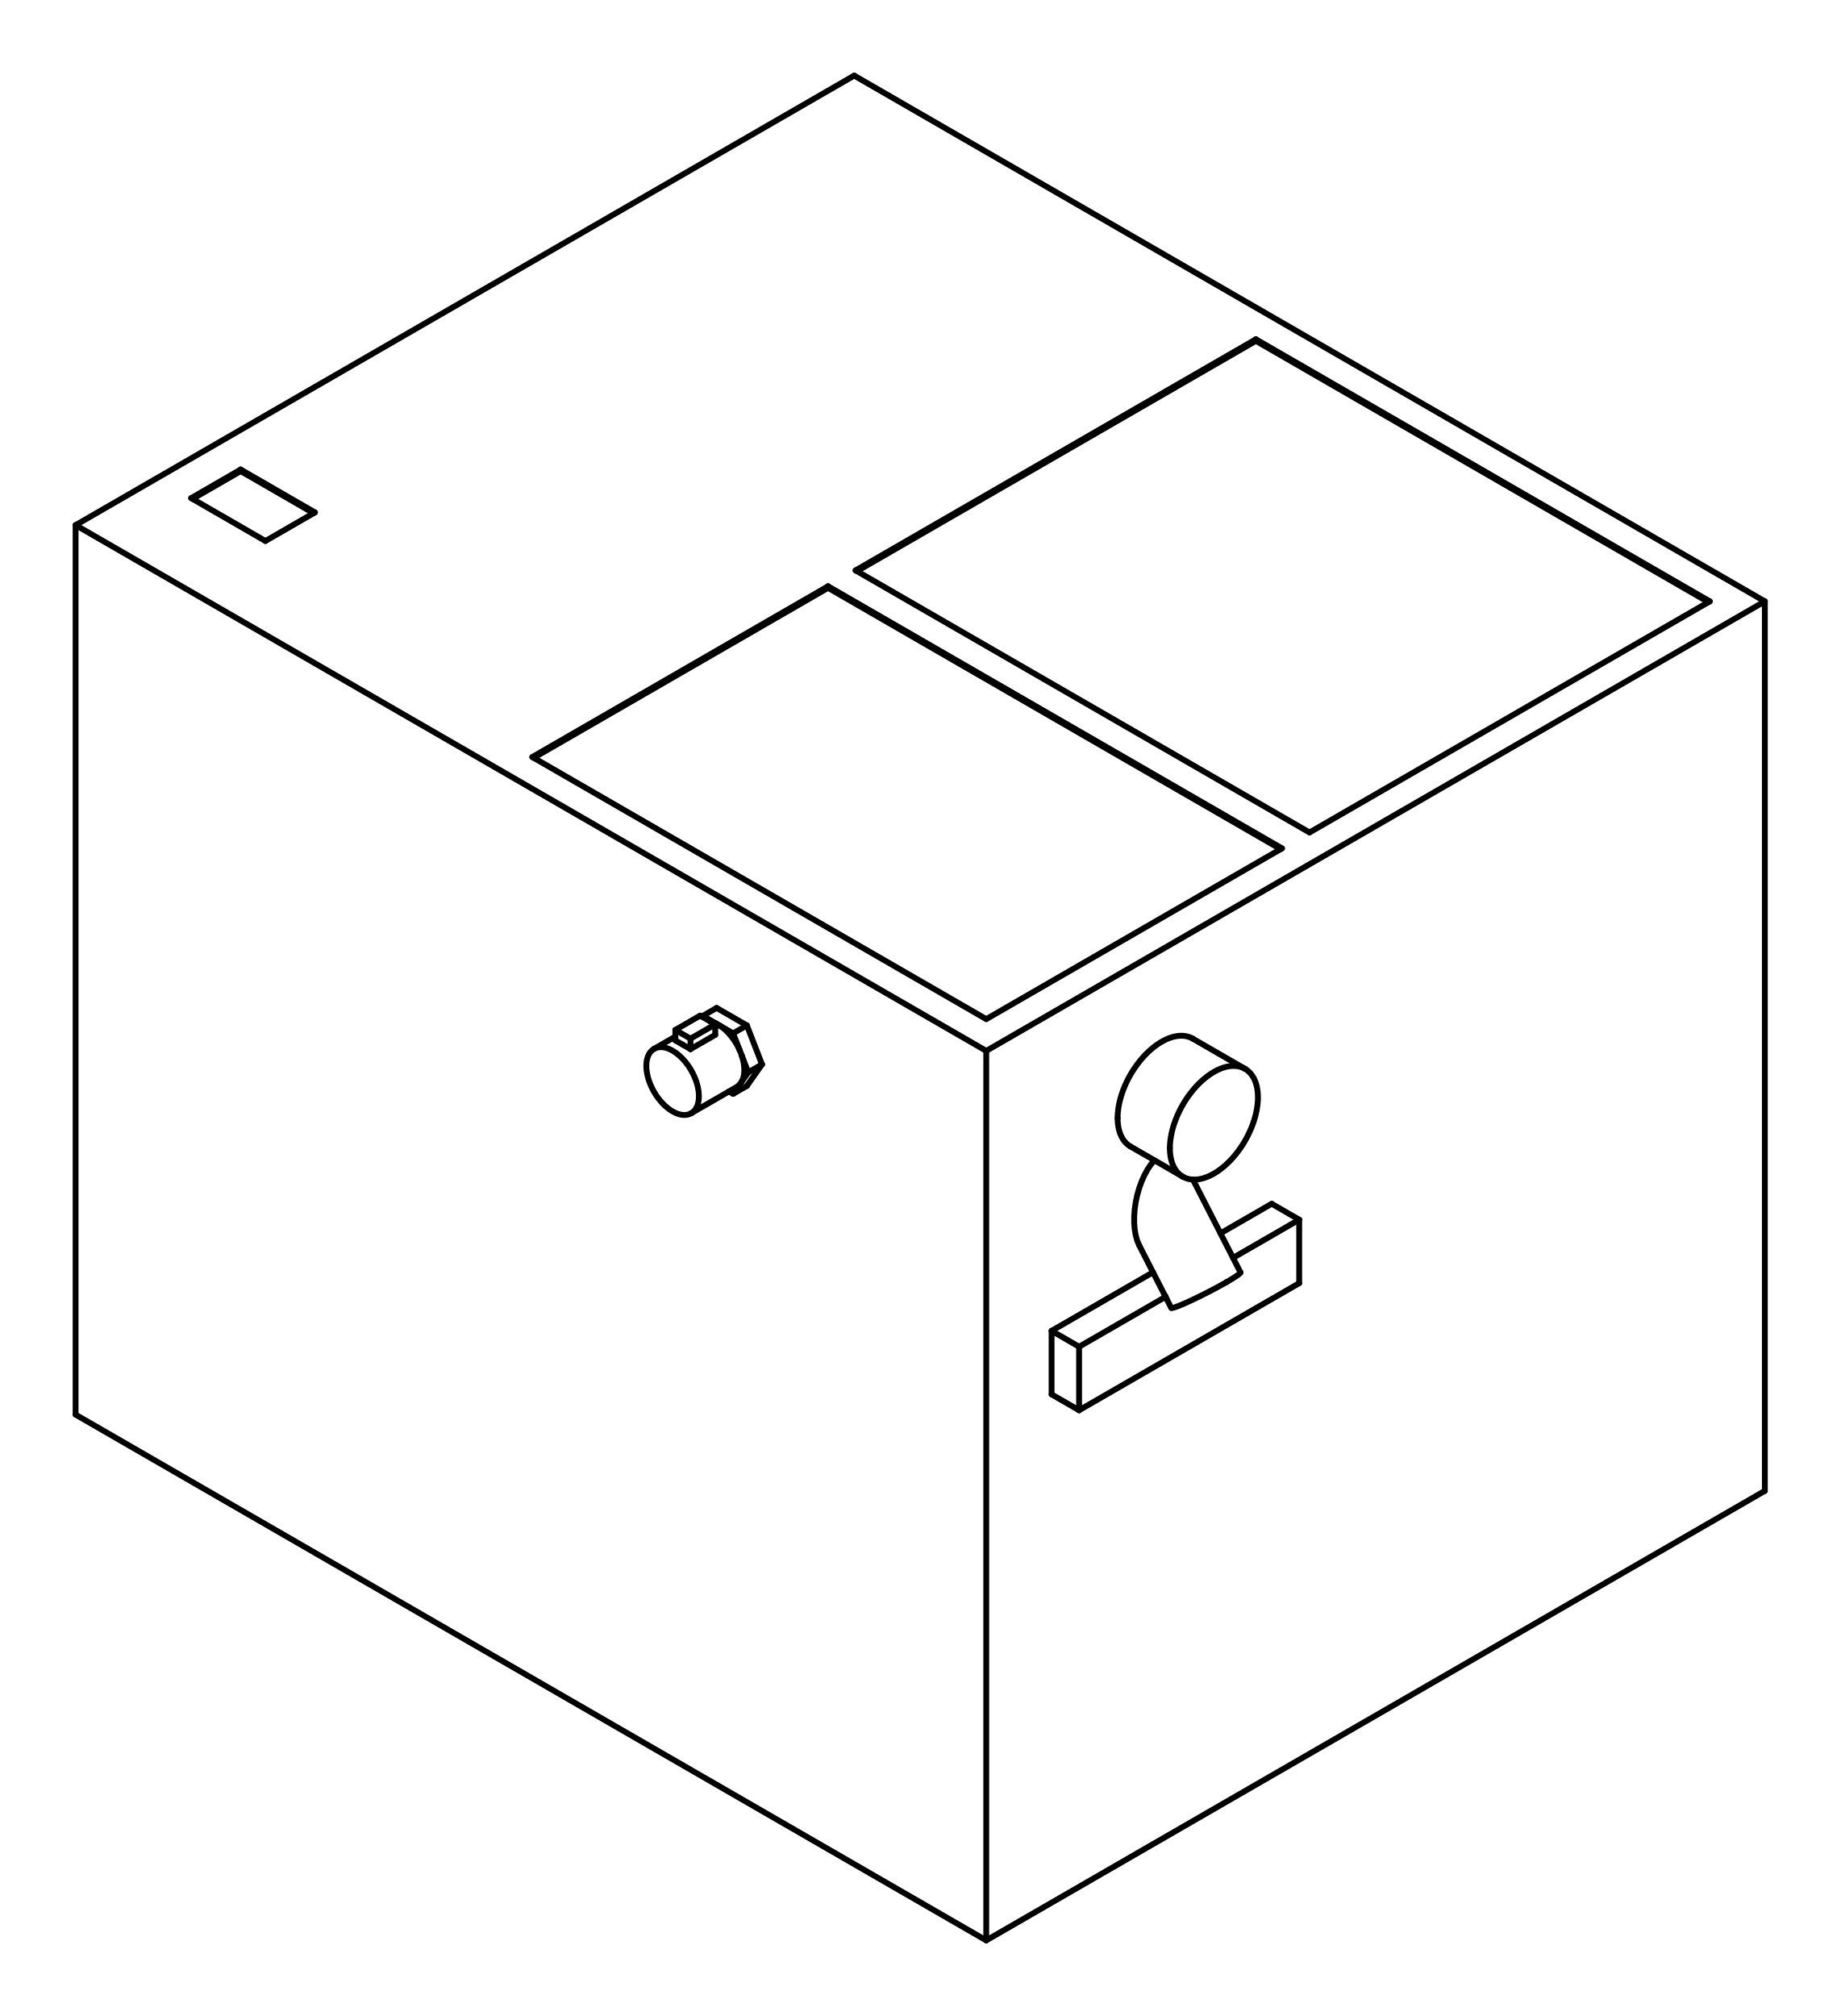
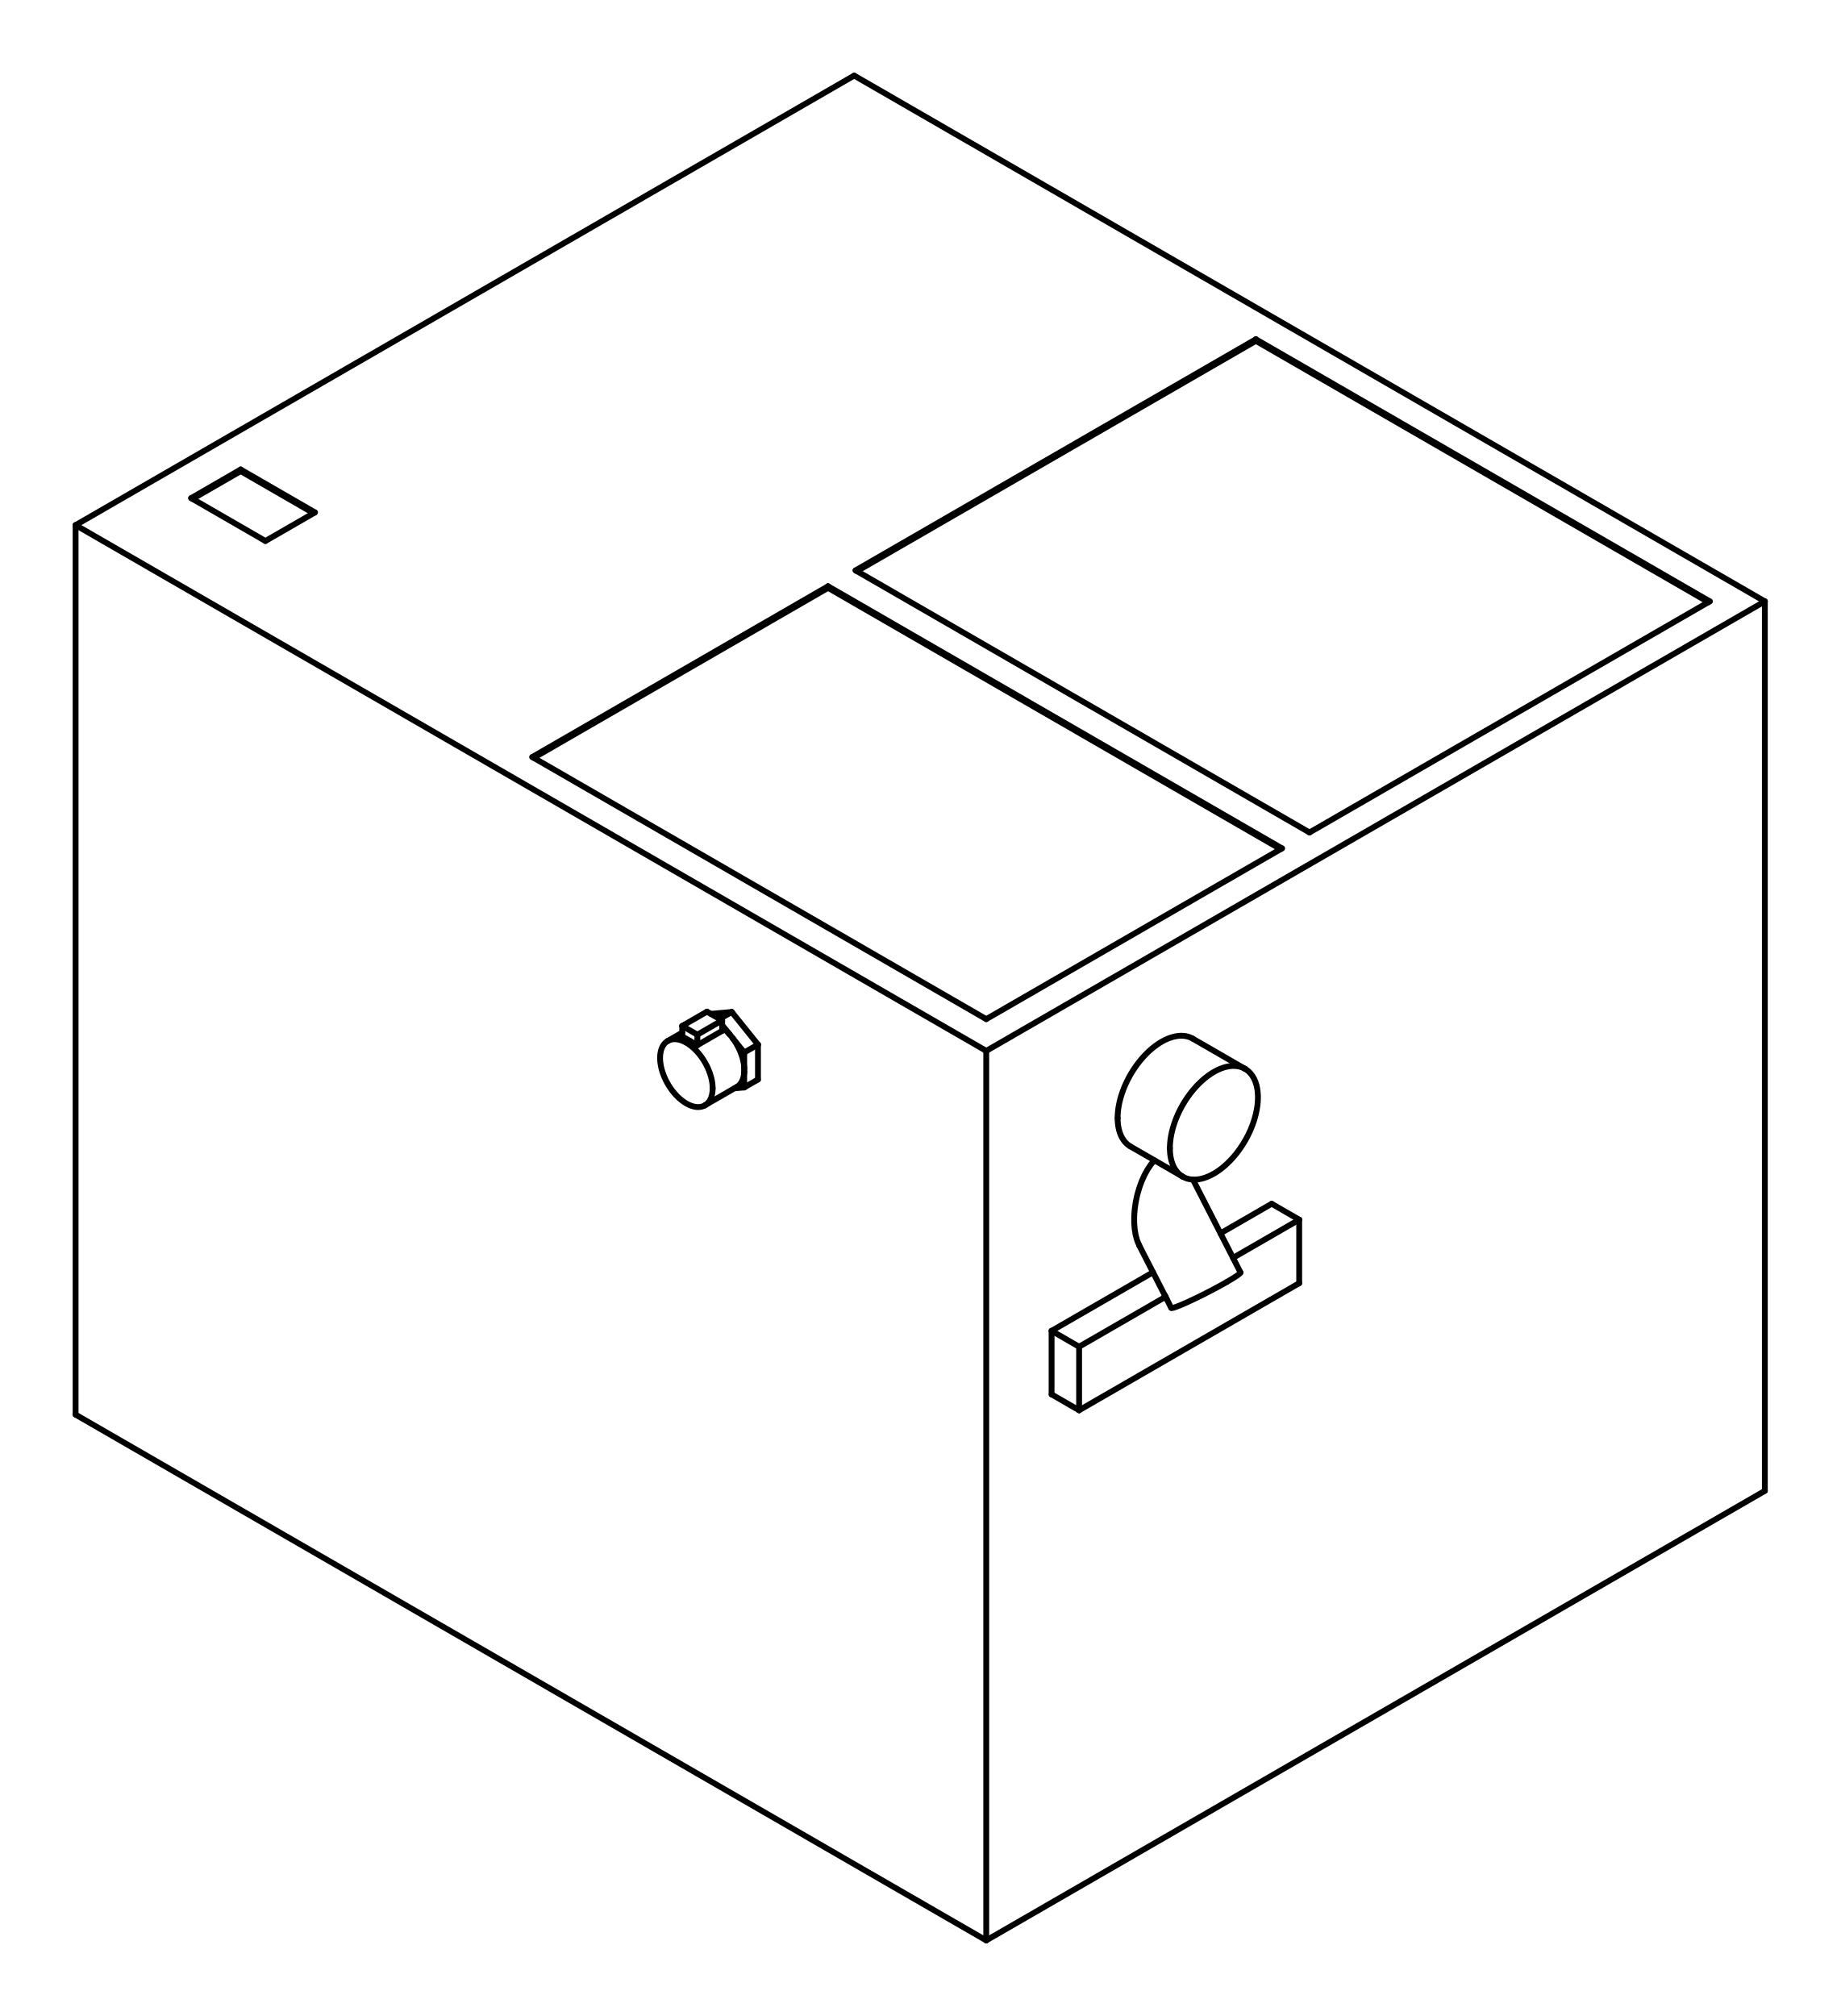
<svg xmlns="http://www.w3.org/2000/svg" width="730.336" height="800.0">
  <g transform="scale(1.543971, -1.543971)   translate(453.594,-383.1796)" stroke-width="1.5" fill="none">
    <g stroke="rgb(160,160,160)" fill="none" stroke-dasharray="1.5,1.5">

       </g>
    <g stroke="rgb(0,0,0)" fill="none" stroke-linecap="round" stroke-linejoin="round">
      <path d="M-3.1072058029880787e-15,228.619 L-234.052,363.749 " />
      <path d="M0.0,0.0 L-3.1072058029880787e-15,228.619 " />
      <path d="M0.0,0.0 L-200.111,-115.534 " />
      <path d="M-200.111,-115.534 L-434.164,19.596 " />
      <path d="M-234.052,363.749 L-434.164,248.215 " />
      <path d="M-434.164,19.596 L-434.164,248.215 " />
      <path d="M-3.1072058029880787e-15,228.619 L-200.111,113.085 " />
      <path d="M-200.111,113.085 L-434.164,248.215 " />
      <path d="M-130.815,295.98 L-233.699,236.58 " />
      <path d="M-14.142,228.619 L-130.815,295.98 " />
      <path d="M-233.699,236.58 L-117.026,169.219 " />
      <path d="M-117.026,169.219 L-14.142,228.619 " />
      <path d="M-240.77,232.497 L-316.784,188.611 " />
      <path d="M-316.784,188.611 L-200.111,121.25 " />
      <path d="M-200.111,121.25 L-124.097,165.136 " />
      <path d="M-124.097,165.136 L-240.77,232.497 " />
      <path d="M-391.737,262.504 L-404.465,255.155 " />
      <path d="M-372.645,251.481 L-391.737,262.504 " />
      <path d="M-404.465,255.155 L-385.373,244.132 " />
      <path d="M-385.373,244.132 L-372.645,251.481 " />
      <path d="M-200.111,-115.534 L-200.111,113.085 " />
      <path d="M-183.317,24.801 L-183.317,41.131 " />
      <path d="M-183.317,41.131 L-157.252,56.18 " />
      <path d="M-139.909,66.193 L-126.749,73.791 " />
      <path d="M-160.799,63.109 L-161.305,64.304 L-161.693,65.676 L-161.955,67.202 L-162.088,68.851 L-162.087,70.593 L-161.954,72.396 L-161.691,74.224 L-161.303,76.044 L-160.797,77.822 L-160.182,79.525 L-159.47,81.119 L-158.675,82.576 L-157.812,83.867 L-156.896,84.969 " />
      <path d="M-166.347,95.836 L-166.345,96.078 L-166.339,96.322 L-166.33,96.567 L-166.316,96.815 L-166.299,97.065 L-166.278,97.316 L-166.253,97.569 L-166.224,97.824 L-166.192,98.08 L-166.156,98.338 L-166.116,98.597 L-166.072,98.857 L-166.024,99.119 L-165.973,99.382 L-165.918,99.645 L-165.86,99.91 L-165.797,100.175 L-165.731,100.441 L-165.662,100.708 L-165.589,100.976 L-165.512,101.243 L-165.432,101.512 L-165.348,101.78 L-165.261,102.049 L-165.17,102.318 L-165.076,102.587 L-164.978,102.855 L-164.877,103.124 L-164.773,103.392 L-164.665,103.66 L-164.554,103.928 L-164.44,104.195 L-164.323,104.461 L-164.202,104.727 L-164.079,104.992 L-163.952,105.256 L-163.823,105.519 L-163.69,105.781 L-163.554,106.042 L-163.416,106.302 L-163.275,106.56 L-163.131,106.817 L-162.984,107.072 L-162.834,107.326 L-162.682,107.578 L-162.528,107.828 L-162.37,108.076 L-162.211,108.323 L-162.048,108.567 L-161.884,108.81 L-161.717,109.05 L-161.548,109.288 L-161.376,109.524 L-161.203,109.757 L-161.027,109.987 L-160.85,110.215 L-160.67,110.441 L-160.488,110.664 L-160.305,110.883 L-160.12,111.1 L-159.933,111.314 L-159.745,111.525 L-159.554,111.733 L-159.363,111.938 L-159.17,112.14 L-158.975,112.338 L-158.779,112.533 L-158.582,112.724 L-158.384,112.912 L-158.184,113.096 L-157.984,113.277 L-157.782,113.454 L-157.58,113.627 L-157.376,113.796 L-157.172,113.962 L-156.967,114.123 L-156.762,114.281 L-156.556,114.434 L-156.349,114.584 L-156.142,114.729 L-155.935,114.87 L-155.727,115.007 L-155.519,115.14 L-155.311,115.268 L-155.103,115.392 L-154.894,115.511 L-154.686,115.626 L-154.478,115.737 L-154.27,115.843 L-154.062,115.944 L-153.855,116.041 L-153.648,116.134 L-153.442,116.221 L-153.236,116.304 L-153.031,116.382 L-152.826,116.456 L-152.622,116.524 L-152.419,116.588 L-152.217,116.647 L-152.016,116.701 L-151.815,116.75 L-151.616,116.795 L-151.418,116.834 L-151.222,116.869 L-151.026,116.899 L-150.832,116.924 L-150.64,116.944 L-150.448,116.958 L-150.259,116.968 L-150.071,116.974 L-149.884,116.974 L-149.7,116.969 L-149.517,116.959 L-149.336,116.944 L-149.157,116.925 L-148.98,116.9 L-148.805,116.87 L-148.633,116.836 L-148.462,116.797 L-148.294,116.752 L-148.127,116.703 L-147.964,116.649 L-147.802,116.591 L-147.643,116.527 L-147.487,116.458 L-147.333,116.385 L-147.182,116.307 L-147.033,116.225 " />
      <path d="M-163.033,88.512 L-163.131,88.57 L-163.227,88.629 L-163.322,88.691 L-163.416,88.755 L-163.509,88.821 L-163.6,88.889 L-163.69,88.959 L-163.779,89.031 L-163.866,89.105 L-163.952,89.181 L-164.037,89.26 L-164.12,89.34 L-164.202,89.422 L-164.283,89.505 L-164.362,89.591 L-164.44,89.679 L-164.517,89.769 L-164.592,89.861 L-164.665,89.954 L-164.737,90.049 L-164.808,90.147 L-164.877,90.246 L-164.945,90.347 L-165.011,90.449 L-165.076,90.554 L-165.139,90.66 L-165.201,90.768 L-165.261,90.878 L-165.319,90.989 L-165.376,91.103 L-165.432,91.218 L-165.486,91.334 L-165.538,91.452 L-165.589,91.572 L-165.638,91.694 L-165.686,91.817 L-165.731,91.942 L-165.776,92.068 L-165.819,92.196 L-165.86,92.325 L-165.937,92.589 L-166.008,92.858 L-166.072,93.133 L-166.129,93.413 L-166.18,93.699 L-166.224,93.99 L-166.262,94.286 L-166.292,94.587 L-166.316,94.893 L-166.333,95.203 L-166.343,95.518 L-166.347,95.836 " />
-       <path d="M-261.63,104.083 L-257.741,109.615 " />
-       <path d="M-257.741,109.615 L-261.63,119.637 " />
-       <path d="M-261.63,119.637 L-269.407,124.128 " />
+       <path d="M-258.783,114.707 L-265.519,123.086 " />
+       <path d="M-265.519,123.086 L-270.906,122.604 " />
+       <path d="M-258.783,105.727 L-258.783,114.707 " />
      <path d="M-130.815,295.98 L-130.815,295.572 " />
      <path d="M-130.815,295.572 L-233.345,236.376 " />
      <path d="M-14.496,228.415 L-130.815,295.572 " />
      <path d="M-240.77,232.497 L-240.77,232.089 " />
      <path d="M-240.77,232.089 L-316.43,188.407 " />
      <path d="M-124.451,164.932 L-240.77,232.089 " />
      <path d="M-391.737,262.504 L-391.737,262.095 " />
      <path d="M-391.737,262.095 L-404.112,254.951 " />
      <path d="M-372.999,251.277 L-391.737,262.095 " />
      <path d="M-183.317,24.801 L-176.246,20.719 " />
      <path d="M-119.678,53.378 L-176.246,20.719 " />
      <path d="M-183.317,41.131 L-176.246,37.049 " />
      <path d="M-176.246,20.719 L-176.246,37.049 " />
      <path d="M-126.749,73.791 L-119.678,69.708 " />
      <path d="M-136.683,59.89 L-119.678,69.708 " />
      <path d="M-154.276,50.365 L-154.258,50.331 L-154.24,50.297 L-154.222,50.263 L-154.204,50.229 L-154.185,50.195 L-154.166,50.161 L-154.147,50.127 L-154.127,50.094 L-154.107,50.06 L-154.087,50.026 L-154.067,49.992 L-154.046,49.958 L-154.025,49.924 L-154.004,49.89 " />
      <path d="M-176.246,37.049 L-154.004,49.89 " />
      <path d="M-119.678,69.708 L-119.678,53.378 " />
      <path d="M-138.253,53.715 L-138.749,53.431 L-139.268,53.138 L-139.807,52.839 L-140.365,52.533 L-140.938,52.223 L-141.523,51.91 L-142.119,51.596 L-142.722,51.282 L-143.329,50.969 L-143.938,50.659 L-144.546,50.353 L-145.149,50.053 L-145.746,49.761 L-146.333,49.477 L-146.908,49.203 L-147.467,48.94 L-148.009,48.689 L-148.53,48.452 L-149.029,48.23 L-149.502,48.023 L-149.949,47.833 L-150.366,47.661 L-150.751,47.507 L-151.104,47.372 L-151.422,47.257 L-151.704,47.162 L-151.83,47.123 L-151.948,47.088 L-152.055,47.059 L-152.153,47.035 L-152.241,47.017 L-152.319,47.003 L-152.387,46.996 L-152.444,46.993 L-152.492,46.996 L-152.529,47.004 L-152.543,47.01 L-152.555,47.018 L-152.565,47.027 L-152.572,47.037 " />
      <path d="M-153.728,49.296 L-153.749,49.337 L-153.769,49.378 L-153.79,49.419 L-153.81,49.461 L-153.83,49.502 L-153.85,49.544 L-153.87,49.587 L-153.889,49.629 L-153.909,49.672 L-153.928,49.715 L-153.947,49.759 L-153.966,49.802 L-153.985,49.846 L-154.004,49.89 " />
      <path d="M-134.769,56.15 L-134.765,56.14 L-134.763,56.129 L-134.765,56.105 L-134.775,56.076 L-134.793,56.043 L-134.819,56.006 L-134.853,55.965 L-134.894,55.92 L-134.944,55.872 L-135.001,55.82 L-135.066,55.764 L-135.218,55.64 L-135.401,55.503 L-135.613,55.352 L-135.853,55.187 L-136.121,55.009 L-136.416,54.82 L-136.737,54.619 L-137.082,54.407 L-137.451,54.185 L-137.842,53.954 L-138.253,53.715 " />
      <path d="M-152.912,88.08 L-152.91,88.321 L-152.904,88.565 L-152.895,88.811 L-152.881,89.058 L-152.864,89.308 L-152.843,89.559 L-152.818,89.812 L-152.789,90.067 L-152.757,90.323 L-152.721,90.581 L-152.681,90.84 L-152.637,91.101 L-152.589,91.362 L-152.538,91.625 L-152.483,91.889 L-152.425,92.153 L-152.362,92.419 L-152.296,92.685 L-152.227,92.952 L-152.154,93.219 L-152.077,93.487 L-151.997,93.755 L-151.913,94.024 L-151.826,94.292 L-151.735,94.561 L-151.641,94.83 L-151.543,95.099 L-151.442,95.367 L-151.338,95.636 L-151.23,95.904 L-151.119,96.171 L-151.005,96.438 L-150.888,96.705 L-150.767,96.97 L-150.644,97.235 L-150.517,97.499 L-150.388,97.762 L-150.255,98.024 L-150.119,98.285 L-149.981,98.545 L-149.84,98.803 L-149.696,99.06 L-149.549,99.315 L-149.399,99.569 L-149.247,99.821 L-149.093,100.071 L-148.935,100.32 L-148.775,100.566 L-148.613,100.811 L-148.449,101.053 L-148.282,101.293 L-148.113,101.531 L-147.941,101.767 L-147.768,102 L-147.592,102.231 L-147.415,102.459 L-147.235,102.684 L-147.053,102.907 L-146.87,103.127 L-146.685,103.344 L-146.498,103.558 L-146.309,103.769 L-146.119,103.977 L-145.928,104.181 L-145.735,104.383 L-145.54,104.581 L-145.344,104.776 L-145.147,104.967 L-144.949,105.155 L-144.749,105.339 L-144.549,105.52 L-144.347,105.697 L-144.145,105.87 L-143.941,106.039 L-143.737,106.205 L-143.532,106.366 L-143.327,106.524 L-143.121,106.678 L-142.914,106.827 L-142.707,106.972 L-142.5,107.113 L-142.292,107.25 L-142.084,107.383 L-141.876,107.511 L-141.668,107.635 L-141.459,107.755 L-141.251,107.87 L-141.043,107.98 L-140.835,108.086 L-140.627,108.188 L-140.42,108.285 L-140.213,108.377 L-140.007,108.464 L-139.801,108.547 L-139.596,108.625 L-139.391,108.699 L-139.187,108.767 L-138.984,108.831 L-138.782,108.89 L-138.581,108.944 L-138.38,108.994 L-138.181,109.038 L-137.983,109.078 L-137.787,109.112 L-137.591,109.142 L-137.397,109.167 L-137.205,109.187 L-137.013,109.202 L-136.824,109.212 L-136.636,109.217 L-136.449,109.217 L-136.265,109.212 L-136.082,109.202 L-135.901,109.188 L-135.722,109.168 L-135.545,109.143 L-135.37,109.114 L-135.198,109.079 L-135.027,109.04 L-134.859,108.996 L-134.692,108.947 L-134.529,108.893 L-134.367,108.834 L-134.208,108.77 L-134.052,108.702 L-133.898,108.629 L-133.747,108.551 L-133.598,108.468 " />
      <path d="M-133.598,108.468 L-133.501,108.41 L-133.404,108.35 L-133.309,108.289 L-133.215,108.225 L-133.123,108.159 L-133.031,108.091 L-132.941,108.021 L-132.853,107.949 L-132.765,107.874 L-132.679,107.798 L-132.594,107.72 L-132.511,107.64 L-132.429,107.558 L-132.348,107.474 L-132.269,107.388 L-132.191,107.301 L-132.115,107.211 L-132.04,107.119 L-131.966,107.026 L-131.894,106.93 L-131.823,106.833 L-131.754,106.734 L-131.687,106.633 L-131.62,106.531 L-131.556,106.426 L-131.492,106.32 L-131.431,106.212 L-131.371,106.102 L-131.312,105.99 L-131.255,105.877 L-131.2,105.762 L-131.146,105.646 L-131.093,105.527 L-131.043,105.407 L-130.993,105.286 L-130.946,105.163 L-130.9,105.038 L-130.855,104.912 L-130.813,104.784 L-130.772,104.655 L-130.694,104.391 L-130.623,104.122 L-130.559,103.847 L-130.502,103.567 L-130.451,103.281 L-130.407,102.99 L-130.37,102.694 L-130.339,102.393 L-130.315,102.087 L-130.298,101.777 L-130.288,101.462 L-130.284,101.144 L-130.288,100.821 L-130.298,100.495 L-130.315,100.165 L-130.339,99.832 L-130.37,99.495 L-130.407,99.156 L-130.451,98.814 L-130.502,98.469 L-130.559,98.122 L-130.623,97.773 L-130.694,97.423 L-130.772,97.07 L-130.855,96.716 L-130.946,96.361 L-131.043,96.004 L-131.146,95.647 L-131.255,95.289 L-131.371,94.931 L-131.492,94.572 L-131.62,94.214 L-131.754,93.856 L-131.894,93.498 L-132.04,93.141 L-132.191,92.785 L-132.348,92.43 L-132.511,92.076 L-132.679,91.724 L-132.853,91.373 L-133.031,91.025 L-133.215,90.678 L-133.404,90.334 L-133.598,89.993 L-133.797,89.654 L-134,89.318 L-134.208,88.986 L-134.421,88.657 L-134.638,88.331 L-134.859,88.01 L-135.084,87.692 L-135.313,87.378 L-135.545,87.069 L-135.782,86.764 L-136.022,86.464 L-136.265,86.169 L-136.511,85.879 L-136.761,85.595 L-137.013,85.315 L-137.269,85.042 L-137.526,84.774 L-137.787,84.512 L-138.049,84.256 L-138.314,84.006 L-138.581,83.763 L-138.849,83.526 L-139.119,83.296 L-139.391,83.073 L-139.664,82.857 L-139.938,82.647 L-140.213,82.445 L-140.489,82.251 L-140.766,82.064 L-141.043,81.884 L-141.32,81.712 L-141.598,81.548 L-141.876,81.391 L-142.153,81.243 L-142.43,81.102 L-142.707,80.97 L-142.983,80.846 L-143.258,80.731 L-143.532,80.623 L-143.805,80.524 L-144.077,80.434 L-144.347,80.352 L-144.616,80.279 L-144.882,80.214 L-145.015,80.185 L-145.147,80.158 L-145.279,80.133 L-145.41,80.111 L-145.54,80.09 L-145.67,80.072 L-145.799,80.056 L-145.928,80.042 L-146.056,80.031 L-146.183,80.021 L-146.309,80.014 L-146.435,80.009 L-146.561,80.006 L-146.685,80.006 L-146.809,80.007 L-146.931,80.011 L-147.053,80.017 L-147.175,80.025 L-147.295,80.036 L-147.415,80.048 L-147.533,80.063 L-147.651,80.08 L-147.768,80.099 L-147.884,80.12 L-147.999,80.144 L-148.113,80.169 L-148.226,80.197 L-148.338,80.227 L-148.449,80.26 L-148.559,80.294 L-148.668,80.33 L-148.775,80.369 L-148.882,80.41 L-148.988,80.453 L-149.093,80.498 L-149.196,80.545 L-149.298,80.595 L-149.399,80.646 L-149.499,80.699 L-149.598,80.755 " />
      <path d="M-149.598,80.755 L-149.696,80.813 L-149.792,80.873 L-149.887,80.935 L-149.981,80.998 L-150.074,81.064 L-150.165,81.132 L-150.255,81.203 L-150.344,81.275 L-150.431,81.349 L-150.517,81.425 L-150.602,81.503 L-150.685,81.583 L-150.767,81.665 L-150.848,81.749 L-150.927,81.835 L-151.005,81.922 L-151.082,82.012 L-151.157,82.104 L-151.23,82.197 L-151.302,82.293 L-151.373,82.39 L-151.442,82.489 L-151.51,82.59 L-151.576,82.693 L-151.641,82.797 L-151.704,82.903 L-151.765,83.011 L-151.826,83.121 L-151.884,83.233 L-151.941,83.346 L-151.997,83.461 L-152.051,83.577 L-152.103,83.696 L-152.154,83.816 L-152.203,83.937 L-152.25,84.06 L-152.296,84.185 L-152.341,84.311 L-152.384,84.439 L-152.425,84.569 L-152.502,84.832 L-152.573,85.101 L-152.637,85.376 L-152.694,85.656 L-152.745,85.942 L-152.789,86.233 L-152.827,86.53 L-152.857,86.831 L-152.881,87.136 L-152.898,87.446 L-152.908,87.761 L-152.912,88.08 " />
-       <path d="M-269.407,124.128 L-272.943,122.086 " />
-       <path d="M-272.943,122.086 L-273.116,121.84 " />
-       <path d="M-261.63,104.083 L-265.166,102.042 " />
-       <path d="M-266.239,102.662 L-265.166,102.042 " />
-       <path d="M-257.741,109.615 L-261.277,107.574 " />
-       <path d="M-265.166,102.042 L-263.465,104.461 " />
-       <path d="M-262.977,105.155 L-261.277,107.574 " />
-       <path d="M-261.63,119.637 L-265.166,117.596 " />
-       <path d="M-261.277,107.574 L-262.977,111.956 " />
-       <path d="M-263.465,113.214 L-265.166,117.596 " />
-       <path d="M-265.166,117.596 L-268.566,119.559 " />
-       <path d="M-269.542,120.123 L-272.943,122.086 " />
-       <path d="M-269.542,120.123 L-269.741,120.218 L-269.938,120.305 L-270.135,120.385 L-270.331,120.458 L-270.526,120.524 L-270.72,120.582 L-270.912,120.633 L-271.103,120.677 " />
-       <path d="M-264.279,103.794 L-264.167,103.861 L-264.058,103.933 L-263.952,104.01 L-263.849,104.091 L-263.749,104.177 L-263.651,104.267 L-263.557,104.362 L-263.465,104.461 " />
-       <path d="M-263.465,104.461 L-263.398,104.539 L-263.332,104.62 L-263.268,104.703 L-263.206,104.789 L-263.146,104.877 L-263.088,104.967 L-263.031,105.06 L-262.977,105.155 " />
-       <path d="M-262.977,105.155 L-262.897,105.308 L-262.821,105.466 L-262.75,105.629 L-262.684,105.798 L-262.624,105.971 L-262.568,106.149 L-262.518,106.332 L-262.472,106.52 L-262.432,106.712 L-262.398,106.908 L-262.368,107.108 L-262.344,107.312 L-262.325,107.52 L-262.312,107.732 L-262.304,107.947 L-262.301,108.165 L-262.304,108.387 L-262.312,108.611 L-262.325,108.838 L-262.344,109.068 L-262.368,109.3 L-262.398,109.534 L-262.432,109.77 L-262.472,110.009 L-262.518,110.248 L-262.568,110.489 L-262.624,110.732 L-262.684,110.975 L-262.75,111.22 L-262.821,111.465 L-262.897,111.71 L-262.977,111.956 " />
-       <path d="M-262.977,111.956 L-263.088,112.271 L-263.206,112.586 L-263.332,112.901 L-263.465,113.214 " />
-       <path d="M-263.465,113.214 L-263.575,113.458 L-263.688,113.7 L-263.806,113.941 L-263.928,114.18 L-264.054,114.417 L-264.184,114.653 L-264.317,114.887 L-264.455,115.118 L-264.596,115.347 L-264.741,115.574 L-264.889,115.797 L-265.041,116.018 L-265.196,116.236 L-265.353,116.45 L-265.514,116.661 L-265.678,116.868 L-265.844,117.071 L-266.013,117.27 L-266.184,117.465 L-266.357,117.656 L-266.533,117.842 L-266.711,118.024 L-266.89,118.201 L-267.072,118.373 L-267.254,118.541 L-267.439,118.703 L-267.624,118.859 L-267.811,119.011 L-267.998,119.156 L-268.187,119.296 L-268.376,119.431 L-268.566,119.559 " />
-       <path d="M-268.566,119.559 L-268.688,119.639 L-268.81,119.716 L-268.932,119.79 L-269.054,119.862 L-269.176,119.931 L-269.298,119.998 L-269.42,120.062 L-269.542,120.123 " />
-       <path d="M-287.474,109.227 L-287.473,109.083 L-287.47,108.937 L-287.464,108.79 L-287.456,108.643 L-287.446,108.494 L-287.433,108.344 L-287.418,108.193 L-287.401,108.04 L-287.382,107.888 L-287.36,107.734 L-287.336,107.579 L-287.31,107.424 L-287.282,107.268 L-287.251,107.111 L-287.218,106.953 L-287.183,106.795 L-287.146,106.637 L-287.107,106.478 L-287.022,106.159 L-286.928,105.839 L-286.826,105.519 L-286.716,105.198 L-286.597,104.877 L-286.47,104.557 L-286.336,104.238 L-286.194,103.92 L-286.045,103.604 L-285.888,103.291 L-285.725,102.98 L-285.555,102.673 L-285.378,102.369 L-285.195,102.069 L-285.005,101.774 L-284.81,101.483 L-284.61,101.198 L-284.404,100.918 L-284.193,100.644 L-283.978,100.377 L-283.758,100.116 L-283.533,99.862 L-283.306,99.616 L-283.074,99.378 L-282.84,99.147 L-282.721,99.035 L-282.602,98.925 L-282.483,98.817 L-282.362,98.712 L-282.241,98.608 L-282.12,98.507 L-281.998,98.408 L-281.876,98.312 L-281.753,98.218 L-281.63,98.126 L-281.507,98.037 L-281.383,97.95 L-281.259,97.866 L-281.135,97.784 L-281.011,97.705 L-280.887,97.629 L-280.763,97.555 L-280.639,97.483 L-280.514,97.415 L-280.39,97.349 L-280.266,97.285 L-280.142,97.225 L-280.018,97.167 L-279.895,97.112 L-279.772,97.06 L-279.649,97.01 L-279.526,96.964 L-279.404,96.92 L-279.282,96.879 L-279.161,96.841 L-279.04,96.805 L-278.92,96.773 L-278.801,96.744 L-278.682,96.717 L-278.564,96.694 L-278.446,96.673 L-278.33,96.655 L-278.214,96.64 L-278.099,96.628 L-277.985,96.62 L-277.872,96.614 L-277.759,96.611 L-277.648,96.61 L-277.538,96.613 L-277.429,96.619 L-277.321,96.628 L-277.214,96.64 L-277.109,96.654 L-277.004,96.672 L-276.901,96.693 L-276.799,96.716 L-276.699,96.743 L-276.6,96.772 L-276.502,96.804 L-276.405,96.839 L-276.311,96.877 L-276.217,96.918 L-276.125,96.962 L-276.035,97.008 L-275.946,97.058 " />
-       <path d="M-275.946,97.058 L-275.831,97.128 L-275.718,97.203 L-275.608,97.283 L-275.501,97.368 L-275.398,97.457 L-275.297,97.552 L-275.2,97.651 L-275.107,97.754 L-275.016,97.863 L-274.929,97.975 L-274.846,98.092 L-274.766,98.214 L-274.69,98.34 L-274.617,98.47 L-274.548,98.604 L-274.483,98.742 L-274.421,98.884 L-274.363,99.03 L-274.309,99.18 L-274.259,99.334 L-274.213,99.491 L-274.171,99.651 L-274.133,99.816 L-274.098,99.983 L-274.068,100.154 L-274.042,100.327 L-274.019,100.504 L-274.001,100.684 L-273.987,100.866 L-273.977,101.051 L-273.971,101.239 L-273.969,101.429 L-273.971,101.622 L-273.977,101.817 L-273.987,102.013 L-274.001,102.212 L-274.019,102.413 L-274.042,102.616 L-274.068,102.82 L-274.098,103.025 L-274.133,103.232 L-274.171,103.441 L-274.213,103.65 L-274.259,103.861 L-274.309,104.072 L-274.363,104.284 L-274.421,104.497 L-274.483,104.71 L-274.548,104.924 L-274.617,105.137 L-274.69,105.351 L-274.766,105.565 L-274.846,105.779 L-274.929,105.993 L-275.016,106.206 L-275.107,106.418 L-275.2,106.63 L-275.297,106.842 L-275.398,107.052 L-275.501,107.261 L-275.608,107.469 L-275.718,107.676 L-275.831,107.881 L-275.946,108.085 L-276.065,108.287 L-276.186,108.487 L-276.311,108.686 L-276.437,108.882 L-276.567,109.077 L-276.699,109.269 L-276.833,109.458 L-276.97,109.645 L-277.109,109.83 L-277.25,110.012 L-277.393,110.191 L-277.538,110.367 L-277.685,110.54 L-277.834,110.71 L-277.985,110.877 L-278.137,111.04 L-278.291,111.2 L-278.446,111.356 L-278.603,111.509 L-278.761,111.658 L-278.92,111.803 L-279.081,111.945 L-279.242,112.082 L-279.404,112.215 L-279.567,112.344 L-279.731,112.469 L-279.895,112.59 L-280.059,112.706 L-280.225,112.818 L-280.39,112.925 L-280.556,113.028 L-280.721,113.126 L-280.887,113.219 L-281.053,113.308 L-281.218,113.391 L-281.383,113.47 L-281.548,113.544 L-281.712,113.613 L-281.876,113.677 L-282.039,113.736 L-282.201,113.79 L-282.362,113.839 L-282.522,113.883 L-282.682,113.922 L-282.84,113.955 L-282.996,113.983 L-283.152,114.006 L-283.306,114.024 L-283.458,114.037 L-283.609,114.044 L-283.758,114.046 L-283.905,114.043 L-284.05,114.034 L-284.193,114.021 L-284.334,114.002 L-284.473,113.978 L-284.61,113.948 L-284.744,113.914 L-284.876,113.874 L-285.005,113.829 L-285.132,113.779 L-285.256,113.724 L-285.378,113.664 L-285.496,113.599 " />
-       <path d="M-285.496,113.599 L-285.612,113.528 L-285.725,113.453 L-285.835,113.373 L-285.941,113.289 L-286.045,113.199 L-286.145,113.105 L-286.242,113.006 L-286.336,112.902 L-286.427,112.794 L-286.514,112.681 L-286.597,112.564 L-286.677,112.442 L-286.753,112.316 L-286.826,112.186 L-286.895,112.052 L-286.96,111.914 L-287.022,111.772 L-287.08,111.626 L-287.133,111.476 L-287.183,111.322 L-287.23,111.165 L-287.272,111.005 L-287.31,110.841 L-287.345,110.673 L-287.375,110.503 L-287.401,110.329 L-287.423,110.152 L-287.442,109.972 L-287.456,109.79 L-287.466,109.605 L-287.472,109.417 L-287.474,109.227 " />
-       <path d="M-276.125,113.534 L-278.07,114.657 " />
-       <path d="M-269.761,117.208 L-276.125,113.534 " />
-       <path d="M-278.07,114.657 L-280.014,115.779 " />
-       <path d="M-280.014,115.779 L-280.014,118.474 " />
-       <path d="M-276.125,116.228 L-280.014,118.474 " />
-       <path d="M-276.125,113.534 L-276.125,116.228 " />
-       <path d="M-269.761,119.903 L-273.65,122.148 " />
-       <path d="M-269.761,117.208 L-269.761,119.903 " />
-       <path d="M-269.761,119.903 L-276.125,116.228 " />
-       <path d="M-273.65,122.148 L-280.014,118.474 " />
+       <path d="M-258.783,114.707 L-262.319,112.666 " />
+       <path d="M-265.519,123.086 L-268.629,121.29 " />
+       <path d="M-262.319,112.666 L-265.264,116.329 " />
+       <path d="M-266.109,117.381 L-267.993,119.725 " />
+       <path d="M-258.783,105.727 L-262.319,103.685 " />
+       <path d="M-264.859,103.459 L-262.319,103.685 " />
+       <path d="M-262.319,103.685 L-262.319,107.612 " />
+       <path d="M-262.319,108.739 L-262.319,112.666 " />
+       <path d="M-262.319,108.739 L-262.335,108.968 L-262.357,109.199 L-262.384,109.432 L-262.417,109.668 L-262.454,109.905 L-262.497,110.144 L-262.546,110.385 L-262.599,110.627 L-262.657,110.87 L-262.721,111.114 L-262.789,111.358 L-262.863,111.604 L-262.942,111.849 L-263.025,112.095 L-263.113,112.341 L-263.206,112.586 L-263.304,112.832 L-263.406,113.076 L-263.512,113.32 L-263.623,113.563 L-263.739,113.804 L-263.858,114.045 L-263.982,114.283 L-264.11,114.52 L-264.241,114.755 L-264.377,114.988 L-264.516,115.218 L-264.659,115.446 L-264.805,115.671 L-264.955,115.894 L-265.108,116.113 L-265.264,116.329 " />
+       <path d="M-265.264,116.329 L-265.468,116.601 L-265.678,116.868 L-265.891,117.128 L-266.109,117.381 " />
+       <path d="M-266.109,117.381 L-266.334,117.631 L-266.563,117.873 L-266.795,118.108 L-267.03,118.334 L-267.148,118.444 L-267.267,118.552 L-267.387,118.658 L-267.507,118.761 L-267.628,118.863 L-267.75,118.962 L-267.871,119.058 L-267.993,119.153 " />
+       <path d="M-264.279,103.794 L-264.174,103.857 L-264.071,103.925 L-263.971,103.996 L-263.873,104.072 L-263.778,104.151 L-263.685,104.235 L-263.595,104.322 L-263.508,104.413 L-263.424,104.509 L-263.342,104.607 L-263.263,104.71 L-263.187,104.816 L-263.114,104.926 L-263.044,105.039 L-262.977,105.156 L-262.913,105.276 L-262.852,105.399 L-262.794,105.526 L-262.739,105.656 L-262.687,105.79 L-262.639,105.926 L-262.593,106.066 L-262.551,106.208 L-262.512,106.353 L-262.477,106.501 L-262.444,106.652 L-262.415,106.806 L-262.389,106.962 L-262.367,107.121 L-262.347,107.282 L-262.331,107.446 L-262.319,107.612 " />
+       <path d="M-262.319,107.612 L-262.311,107.748 L-262.306,107.886 L-262.302,108.025 L-262.301,108.165 " />
+       <path d="M-262.301,108.165 L-262.302,108.307 L-262.306,108.45 L-262.311,108.594 L-262.319,108.739 " />
+       <path d="M-270.433,103.471 L-270.434,103.615 L-270.438,103.76 L-270.443,103.907 L-270.451,104.055 L-270.462,104.204 L-270.474,104.354 L-270.489,104.505 L-270.506,104.657 L-270.525,104.81 L-270.547,104.964 L-270.571,105.118 L-270.597,105.274 L-270.625,105.43 L-270.656,105.587 L-270.689,105.744 L-270.724,105.902 L-270.761,106.06 L-270.8,106.219 L-270.885,106.538 L-270.979,106.858 L-271.081,107.179 L-271.192,107.5 L-271.31,107.82 L-271.437,108.141 L-271.571,108.46 L-271.713,108.777 L-271.862,109.093 L-272.019,109.406 L-272.182,109.717 L-272.353,110.024 L-272.529,110.328 L-272.713,110.628 L-272.902,110.924 L-273.097,111.214 L-273.298,111.5 L-273.503,111.779 L-273.714,112.053 L-273.93,112.321 L-274.15,112.581 L-274.374,112.835 L-274.602,113.081 L-274.833,113.32 L-275.068,113.55 L-275.186,113.662 L-275.305,113.772 L-275.425,113.88 L-275.545,113.986 L-275.666,114.089 L-275.787,114.19 L-275.909,114.289 L-276.031,114.386 L-276.154,114.48 L-276.277,114.571 L-276.4,114.66 L-276.524,114.747 L-276.648,114.831 L-276.772,114.913 L-276.896,114.992 L-277.02,115.069 L-277.144,115.143 L-277.269,115.214 L-277.393,115.283 L-277.517,115.349 L-277.641,115.412 L-277.765,115.473 L-277.889,115.53 L-278.012,115.585 L-278.136,115.638 L-278.259,115.687 L-278.381,115.734 L-278.503,115.778 L-278.625,115.819 L-278.746,115.857 L-278.867,115.892 L-278.987,115.924 L-279.106,115.954 L-279.225,115.98 L-279.343,116.004 L-279.461,116.024 L-279.577,116.042 L-279.693,116.057 L-279.808,116.069 L-279.922,116.078 L-280.036,116.084 L-280.148,116.087 L-280.259,116.087 L-280.369,116.084 L-280.478,116.078 L-280.586,116.069 L-280.693,116.058 L-280.799,116.043 L-280.903,116.025 L-281.006,116.005 L-281.108,115.981 L-281.209,115.955 L-281.308,115.926 L-281.405,115.893 L-281.502,115.858 L-281.597,115.82 L-281.69,115.779 L-281.782,115.736 L-281.872,115.689 L-281.961,115.64 " />
+       <path d="M-281.961,115.64 L-282.077,115.57 L-282.189,115.495 L-282.299,115.415 L-282.406,115.33 L-282.509,115.24 L-282.61,115.146 L-282.707,115.047 L-282.801,114.943 L-282.891,114.835 L-282.978,114.722 L-283.061,114.605 L-283.141,114.483 L-283.218,114.358 L-283.29,114.228 L-283.359,114.093 L-283.425,113.955 L-283.486,113.813 L-283.544,113.667 L-283.598,113.517 L-283.648,113.364 L-283.694,113.207 L-283.736,113.046 L-283.775,112.882 L-283.809,112.714 L-283.839,112.544 L-283.866,112.37 L-283.888,112.193 L-283.906,112.014 L-283.92,111.831 L-283.931,111.646 L-283.937,111.458 L-283.939,111.268 L-283.937,111.076 L-283.931,110.881 L-283.92,110.684 L-283.906,110.485 L-283.888,110.284 L-283.866,110.082 L-283.839,109.878 L-283.809,109.672 L-283.775,109.465 L-283.736,109.257 L-283.694,109.047 L-283.648,108.837 L-283.598,108.625 L-283.544,108.413 L-283.486,108.201 L-283.425,107.987 L-283.359,107.774 L-283.29,107.56 L-283.218,107.346 L-283.141,107.132 L-283.061,106.918 L-282.978,106.705 L-282.891,106.492 L-282.801,106.279 L-282.707,106.067 L-282.61,105.856 L-282.509,105.646 L-282.406,105.436 L-282.299,105.228 L-282.189,105.022 L-282.077,104.816 L-281.961,104.612 L-281.842,104.41 L-281.721,104.21 L-281.597,104.012 L-281.47,103.815 L-281.34,103.621 L-281.209,103.429 L-281.074,103.239 L-280.938,103.052 L-280.799,102.867 L-280.658,102.685 L-280.514,102.506 L-280.369,102.33 L-280.222,102.157 L-280.073,101.987 L-279.922,101.821 L-279.77,101.657 L-279.616,101.497 L-279.461,101.341 L-279.304,101.188 L-279.146,101.039 L-278.987,100.894 L-278.827,100.753 L-278.665,100.615 L-278.503,100.482 L-278.34,100.353 L-278.177,100.228 L-278.012,100.108 L-277.848,99.991 L-277.683,99.88 L-277.517,99.772 L-277.352,99.67 L-277.186,99.572 L-277.02,99.478 L-276.855,99.39 L-276.689,99.306 L-276.524,99.227 L-276.359,99.153 L-276.195,99.084 L-276.031,99.02 L-275.868,98.961 L-275.706,98.907 L-275.545,98.858 L-275.385,98.814 L-275.226,98.776 L-275.068,98.742 L-274.911,98.714 L-274.756,98.691 L-274.602,98.673 L-274.449,98.661 L-274.299,98.653 L-274.15,98.651 L-274.003,98.655 L-273.857,98.663 L-273.714,98.677 L-273.573,98.696 L-273.434,98.72 L-273.298,98.749 L-273.163,98.784 L-273.031,98.823 L-272.902,98.868 L-272.775,98.918 L-272.651,98.973 L-272.529,99.034 L-272.411,99.099 " />
+       <path d="M-272.411,99.099 L-272.295,99.169 L-272.182,99.244 L-272.073,99.324 L-271.966,99.409 L-271.862,99.498 L-271.762,99.593 L-271.665,99.692 L-271.571,99.796 L-271.481,99.904 L-271.394,100.016 L-271.31,100.134 L-271.23,100.255 L-271.154,100.381 L-271.081,100.511 L-271.012,100.645 L-270.947,100.783 L-270.885,100.925 L-270.828,101.072 L-270.774,101.221 L-270.724,101.375 L-270.678,101.532 L-270.635,101.693 L-270.597,101.857 L-270.563,102.024 L-270.532,102.195 L-270.506,102.369 L-270.484,102.545 L-270.466,102.725 L-270.451,102.907 L-270.441,103.093 L-270.435,103.28 L-270.433,103.471 " />
+       <path d="M-278.247,116.8 L-276.302,115.677 " />
+       <path d="M-271.883,123.169 L-267.993,120.923 " />
+       <path d="M-267.993,118.229 L-267.993,120.923 " />
+       <path d="M-267.993,118.229 L-274.357,114.554 " />
+       <path d="M-276.302,115.677 L-274.357,114.554 " />
+       <path d="M-278.247,116.8 L-278.247,119.494 " />
+       <path d="M-278.247,119.494 L-274.357,117.249 " />
+       <path d="M-274.357,114.554 L-274.357,117.249 " />
+       <path d="M-271.883,123.169 L-278.247,119.494 " />
+       <path d="M-267.993,120.923 L-274.357,117.249 " />
      <path d="M-160.799,63.109 L-154.276,50.365 " />
      <path d="M-153.728,49.296 L-152.572,47.037 " />
      <path d="M-146.984,80.013 L-134.769,56.15 " />
      <path d="M-133.598,108.468 L-147.033,116.225 " />
      <path d="M-149.598,80.755 L-163.033,88.512 " />
-       <path d="M-280.014,116.764 L-285.496,113.599 " />
-       <path d="M-264.279,103.794 L-275.946,97.058 " />
+       <path d="M-272.411,99.099 L-264.279,103.794 " />
+       <path d="M-281.961,115.64 L-278.247,117.784 " />
    </g>
  </g>
</svg>
